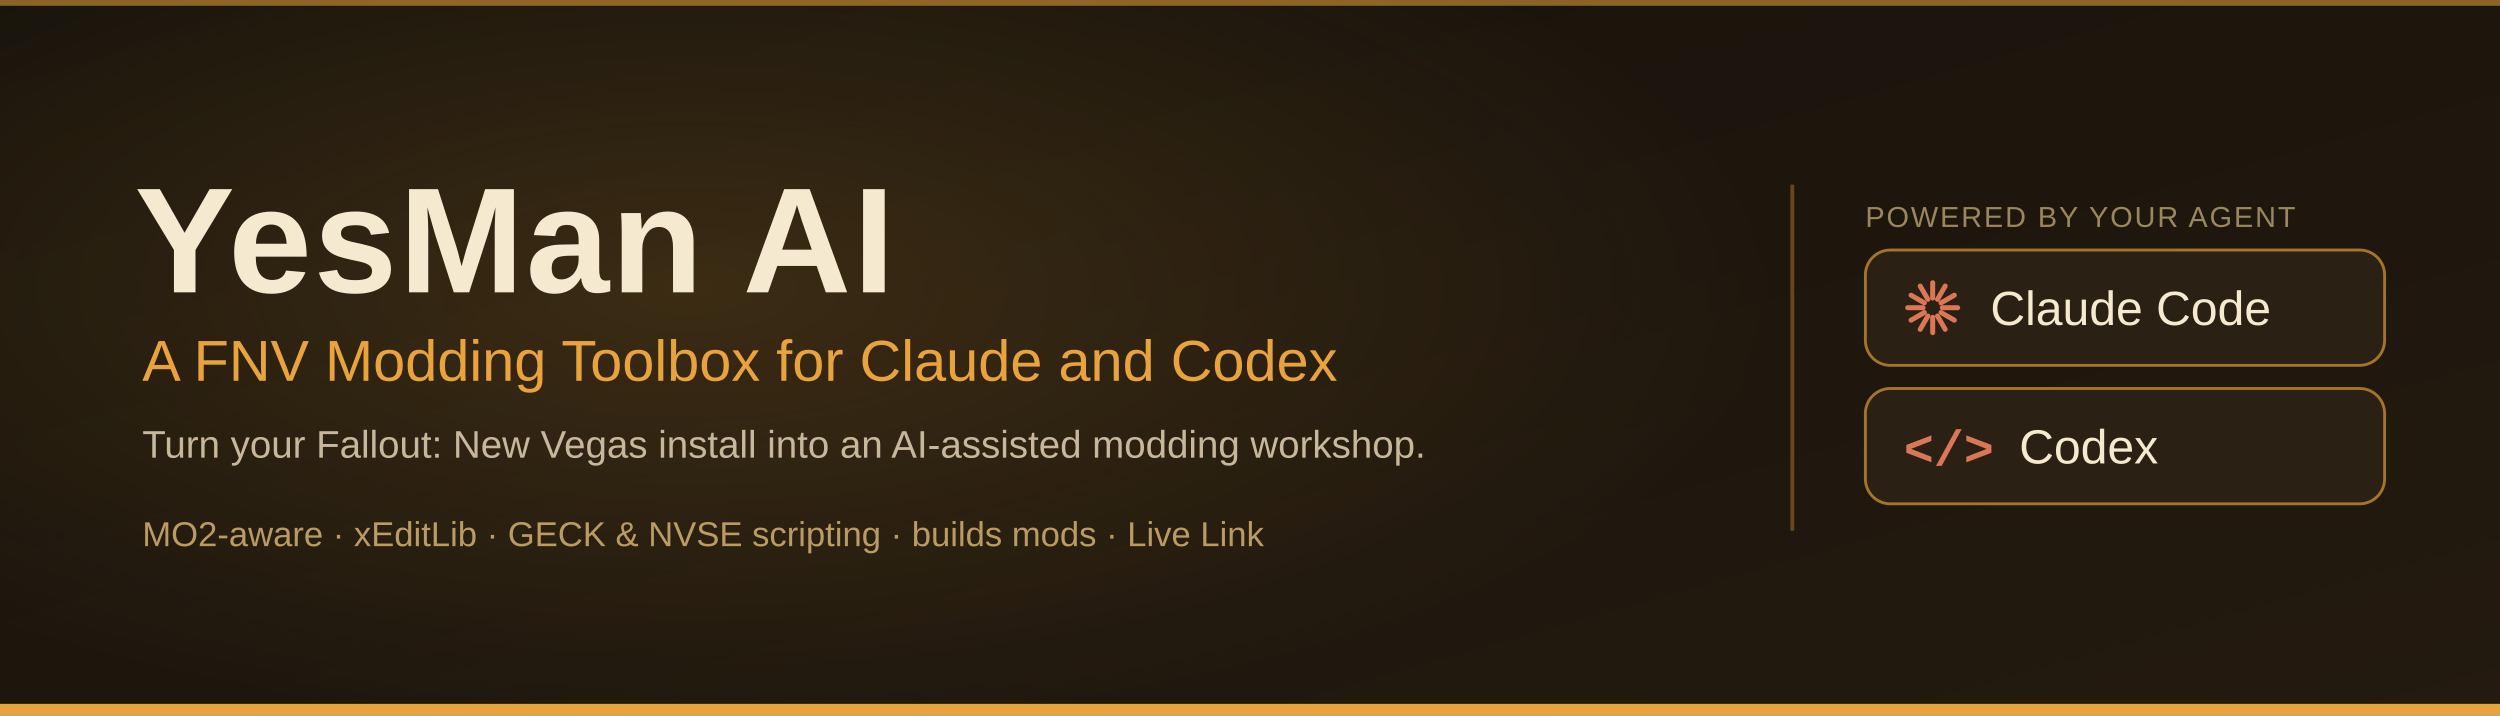
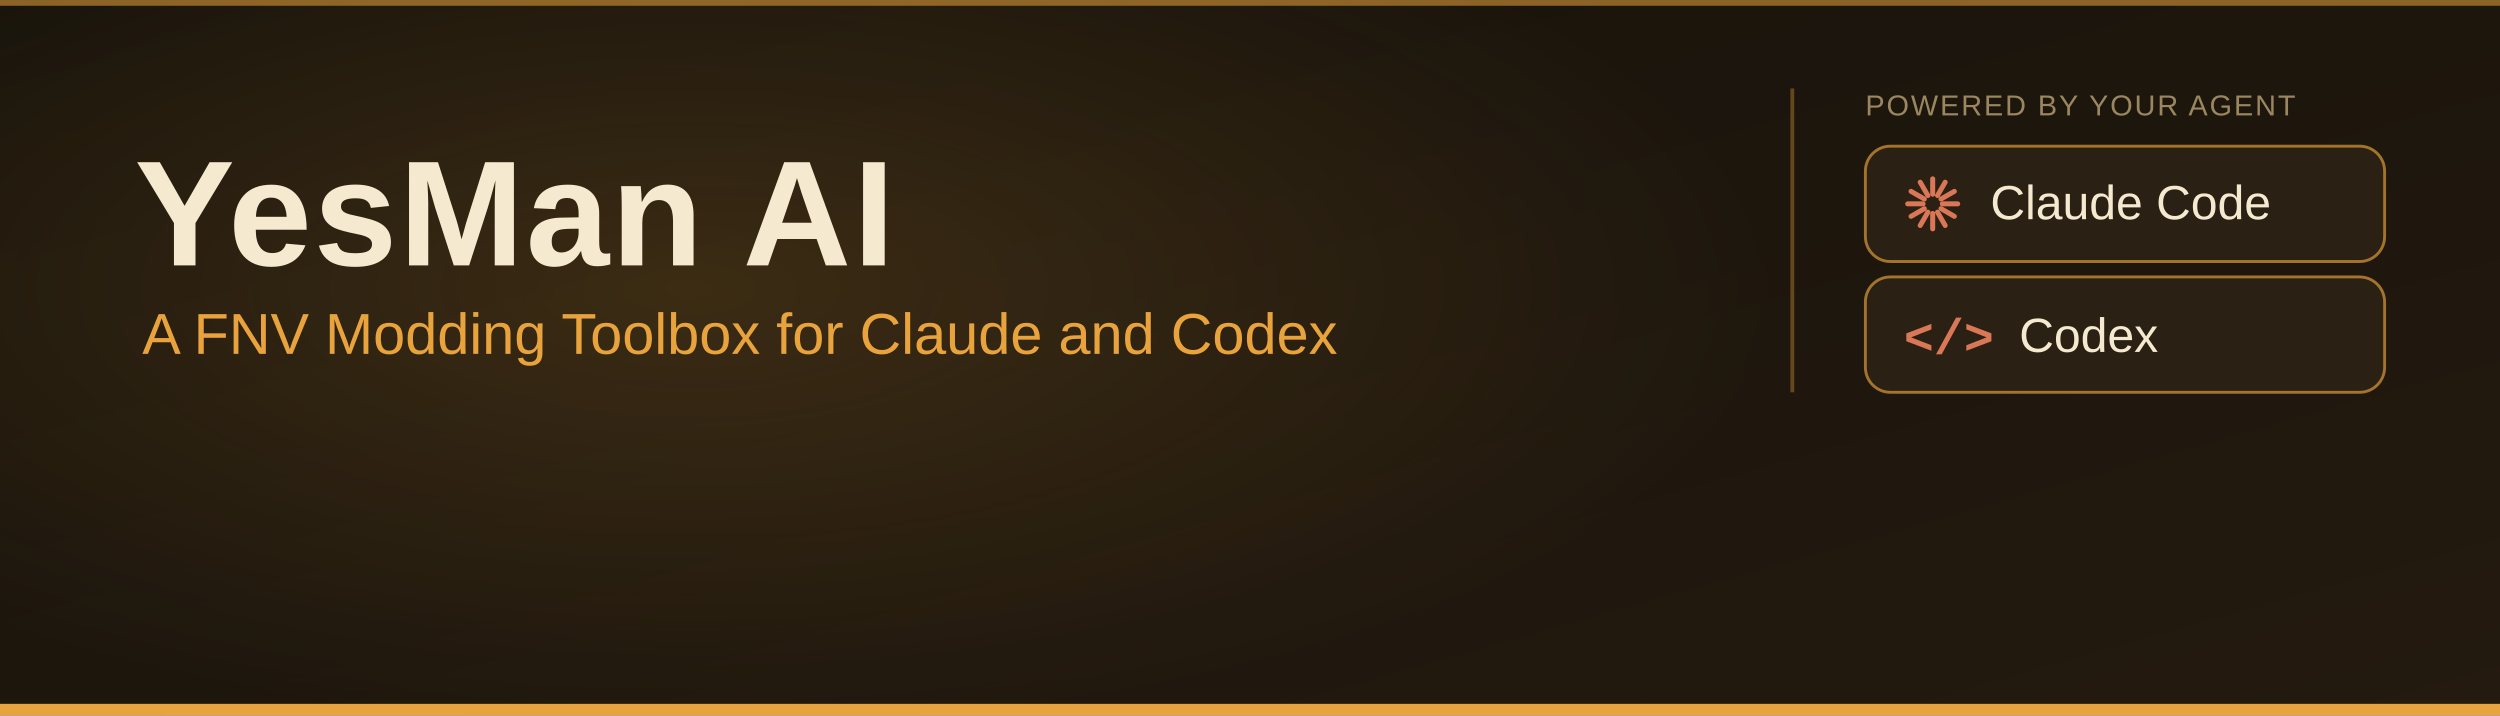
<svg xmlns="http://www.w3.org/2000/svg" width="1300" viewBox="0 0 1300 372" role="img" font-family="'Segoe UI', 'Helvetica Neue', Arial, sans-serif">
  <defs>
    <linearGradient id="bg" x1="0" y1="0" x2="1" y2="1">
      <stop offset="0" stop-color="#16120b" />
      <stop offset="1" stop-color="#241a0f" />
    </linearGradient>
    <radialGradient id="glow" cx="0.5" cy="0.5" r="0.5">
      <stop offset="0" stop-color="#E8A33D" stop-opacity="0.16" />
      <stop offset="1" stop-color="#E8A33D" stop-opacity="0" />
    </radialGradient>
  </defs>
  <rect x="0" y="0" width="1300" height="372" fill="url(#bg)" />
  <ellipse cx="360" cy="150" rx="560" ry="230" fill="url(#glow)" />
  <rect x="0" y="366" width="1300" height="6" fill="#E8A33D" />
  <rect x="0" y="0" width="1300" height="3" fill="#E8A33D" fill-opacity="0.55" />
-   <text x="70" y="152" font-family="'Arial Black', 'Segoe UI', Arial, sans-serif" font-size="78" font-weight="800" fill="#F5E9D0" letter-spacing="1">YesMan AI</text>
-   <text x="74" y="198" font-size="30" font-weight="500" fill="#E8A33D">A FNV Modding Toolbox for Claude and Codex</text>
-   <text x="74" y="238" font-size="20" font-weight="400" fill="#C7B79C">Turn your Fallout: New Vegas install into an AI-assisted modding workshop.</text>
-   <text x="74" y="284" font-size="18" font-weight="500" fill="#B99B63">MO2-aware · xEditLib · GECK &amp; NVSE scripting · builds mods · Live Link</text>
-   <line x1="932" y1="96" x2="932" y2="276" stroke="#E8A33D" stroke-width="2" stroke-opacity="0.35" />
-   <text x="970" y="118" font-size="15" font-weight="500" fill="#9a875f" letter-spacing="1">POWERED BY YOUR AGENT</text>
-   <rect x="970" y="130" width="270" height="60" rx="13" fill="#2a2013" stroke="#E8A33D" stroke-width="1.5" stroke-opacity="0.65" />
-   <g transform="translate(1005 160)" stroke="#D97757" stroke-width="2.6" stroke-linecap="round">
+   <text x="70" y="138" font-family="'Arial Black', 'Segoe UI', Arial, sans-serif" font-size="78" font-weight="800" fill="#F5E9D0" letter-spacing="1">YesMan AI</text>
+   <text x="74" y="184" font-size="30" font-weight="500" fill="#E8A33D">A FNV Modding Toolbox for Claude and Codex</text>
+   <line x1="932" y1="46" x2="932" y2="204" stroke="#E8A33D" stroke-width="2" stroke-opacity="0.35" />
+   <text x="970" y="60" font-size="15" font-weight="500" fill="#9a875f" letter-spacing="1">POWERED BY YOUR AGENT</text>
+   <rect x="970" y="76" width="270" height="60" rx="13" fill="#2a2013" stroke="#E8A33D" stroke-width="1.5" stroke-opacity="0.65" />
+   <g transform="translate(1005 106)" stroke="#D97757" stroke-width="2.6" stroke-linecap="round">
    <g transform="rotate(0)">
      <line x1="0" y1="-5" x2="0" y2="-13" />
    </g>
    <g transform="rotate(30)">
      <line x1="0" y1="-5" x2="0" y2="-13" />
    </g>
    <g transform="rotate(60)">
      <line x1="0" y1="-5" x2="0" y2="-13" />
    </g>
    <g transform="rotate(90)">
      <line x1="0" y1="-5" x2="0" y2="-13" />
    </g>
    <g transform="rotate(120)">
      <line x1="0" y1="-5" x2="0" y2="-13" />
    </g>
    <g transform="rotate(150)">
      <line x1="0" y1="-5" x2="0" y2="-13" />
    </g>
    <g transform="rotate(180)">
      <line x1="0" y1="-5" x2="0" y2="-13" />
    </g>
    <g transform="rotate(210)">
      <line x1="0" y1="-5" x2="0" y2="-13" />
    </g>
    <g transform="rotate(240)">
      <line x1="0" y1="-5" x2="0" y2="-13" />
    </g>
    <g transform="rotate(270)">
      <line x1="0" y1="-5" x2="0" y2="-13" />
    </g>
    <g transform="rotate(300)">
      <line x1="0" y1="-5" x2="0" y2="-13" />
    </g>
    <g transform="rotate(330)">
      <line x1="0" y1="-5" x2="0" y2="-13" />
    </g>
  </g>
-   <text x="1035" y="169" font-size="25" font-weight="500" fill="#F5E9D0">Claude Code</text>
-   <rect x="970" y="202" width="270" height="60" rx="13" fill="#2a2013" stroke="#E8A33D" stroke-width="1.5" stroke-opacity="0.65" />
-   <text x="990" y="242" font-family="'Consolas', 'Courier New', monospace" font-size="26" font-weight="700" fill="#D97757">&lt;/&gt;</text>
-   <text x="1050" y="241" font-size="25" font-weight="500" fill="#F5E9D0">Codex</text>
+   <text x="1035" y="114" font-size="25" font-weight="500" fill="#F5E9D0">Claude Code</text>
+   <rect x="970" y="144" width="270" height="60" rx="13" fill="#2a2013" stroke="#E8A33D" stroke-width="1.5" stroke-opacity="0.65" />
+   <text x="990" y="184" font-family="'Consolas', 'Courier New', monospace" font-size="26" font-weight="700" fill="#D97757">&lt;/&gt;</text>
+   <text x="1050" y="183" font-size="25" font-weight="500" fill="#F5E9D0">Codex</text>
</svg>
